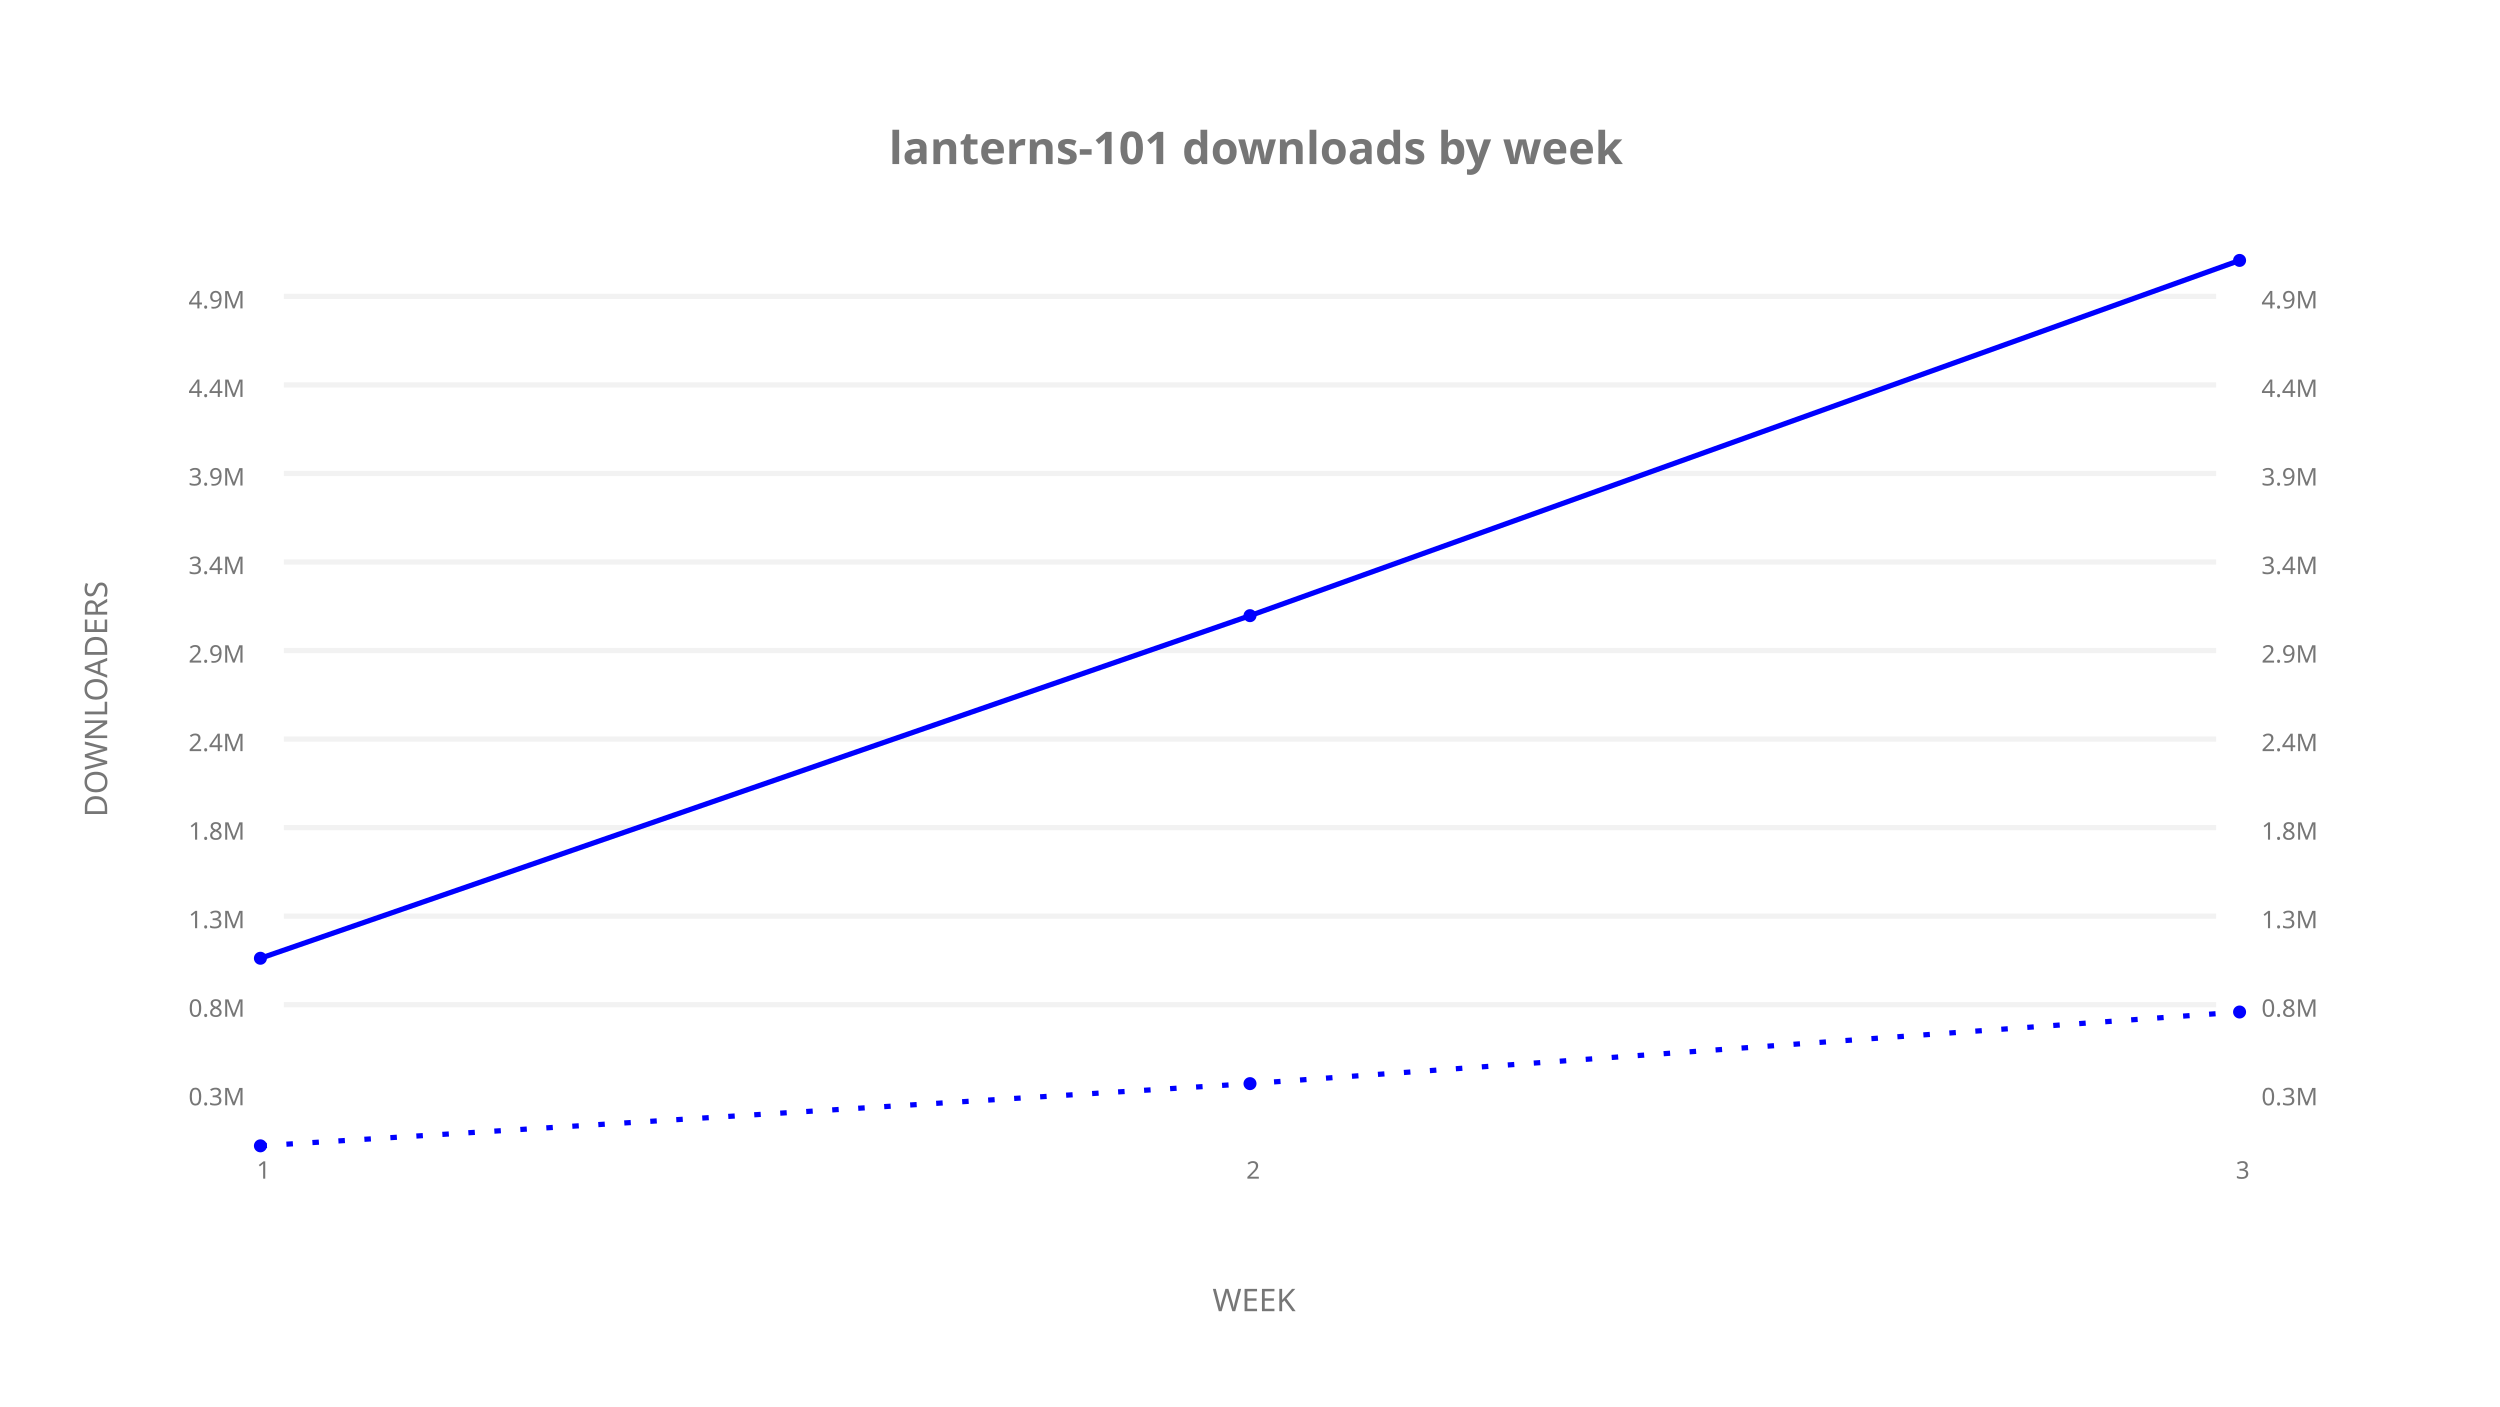
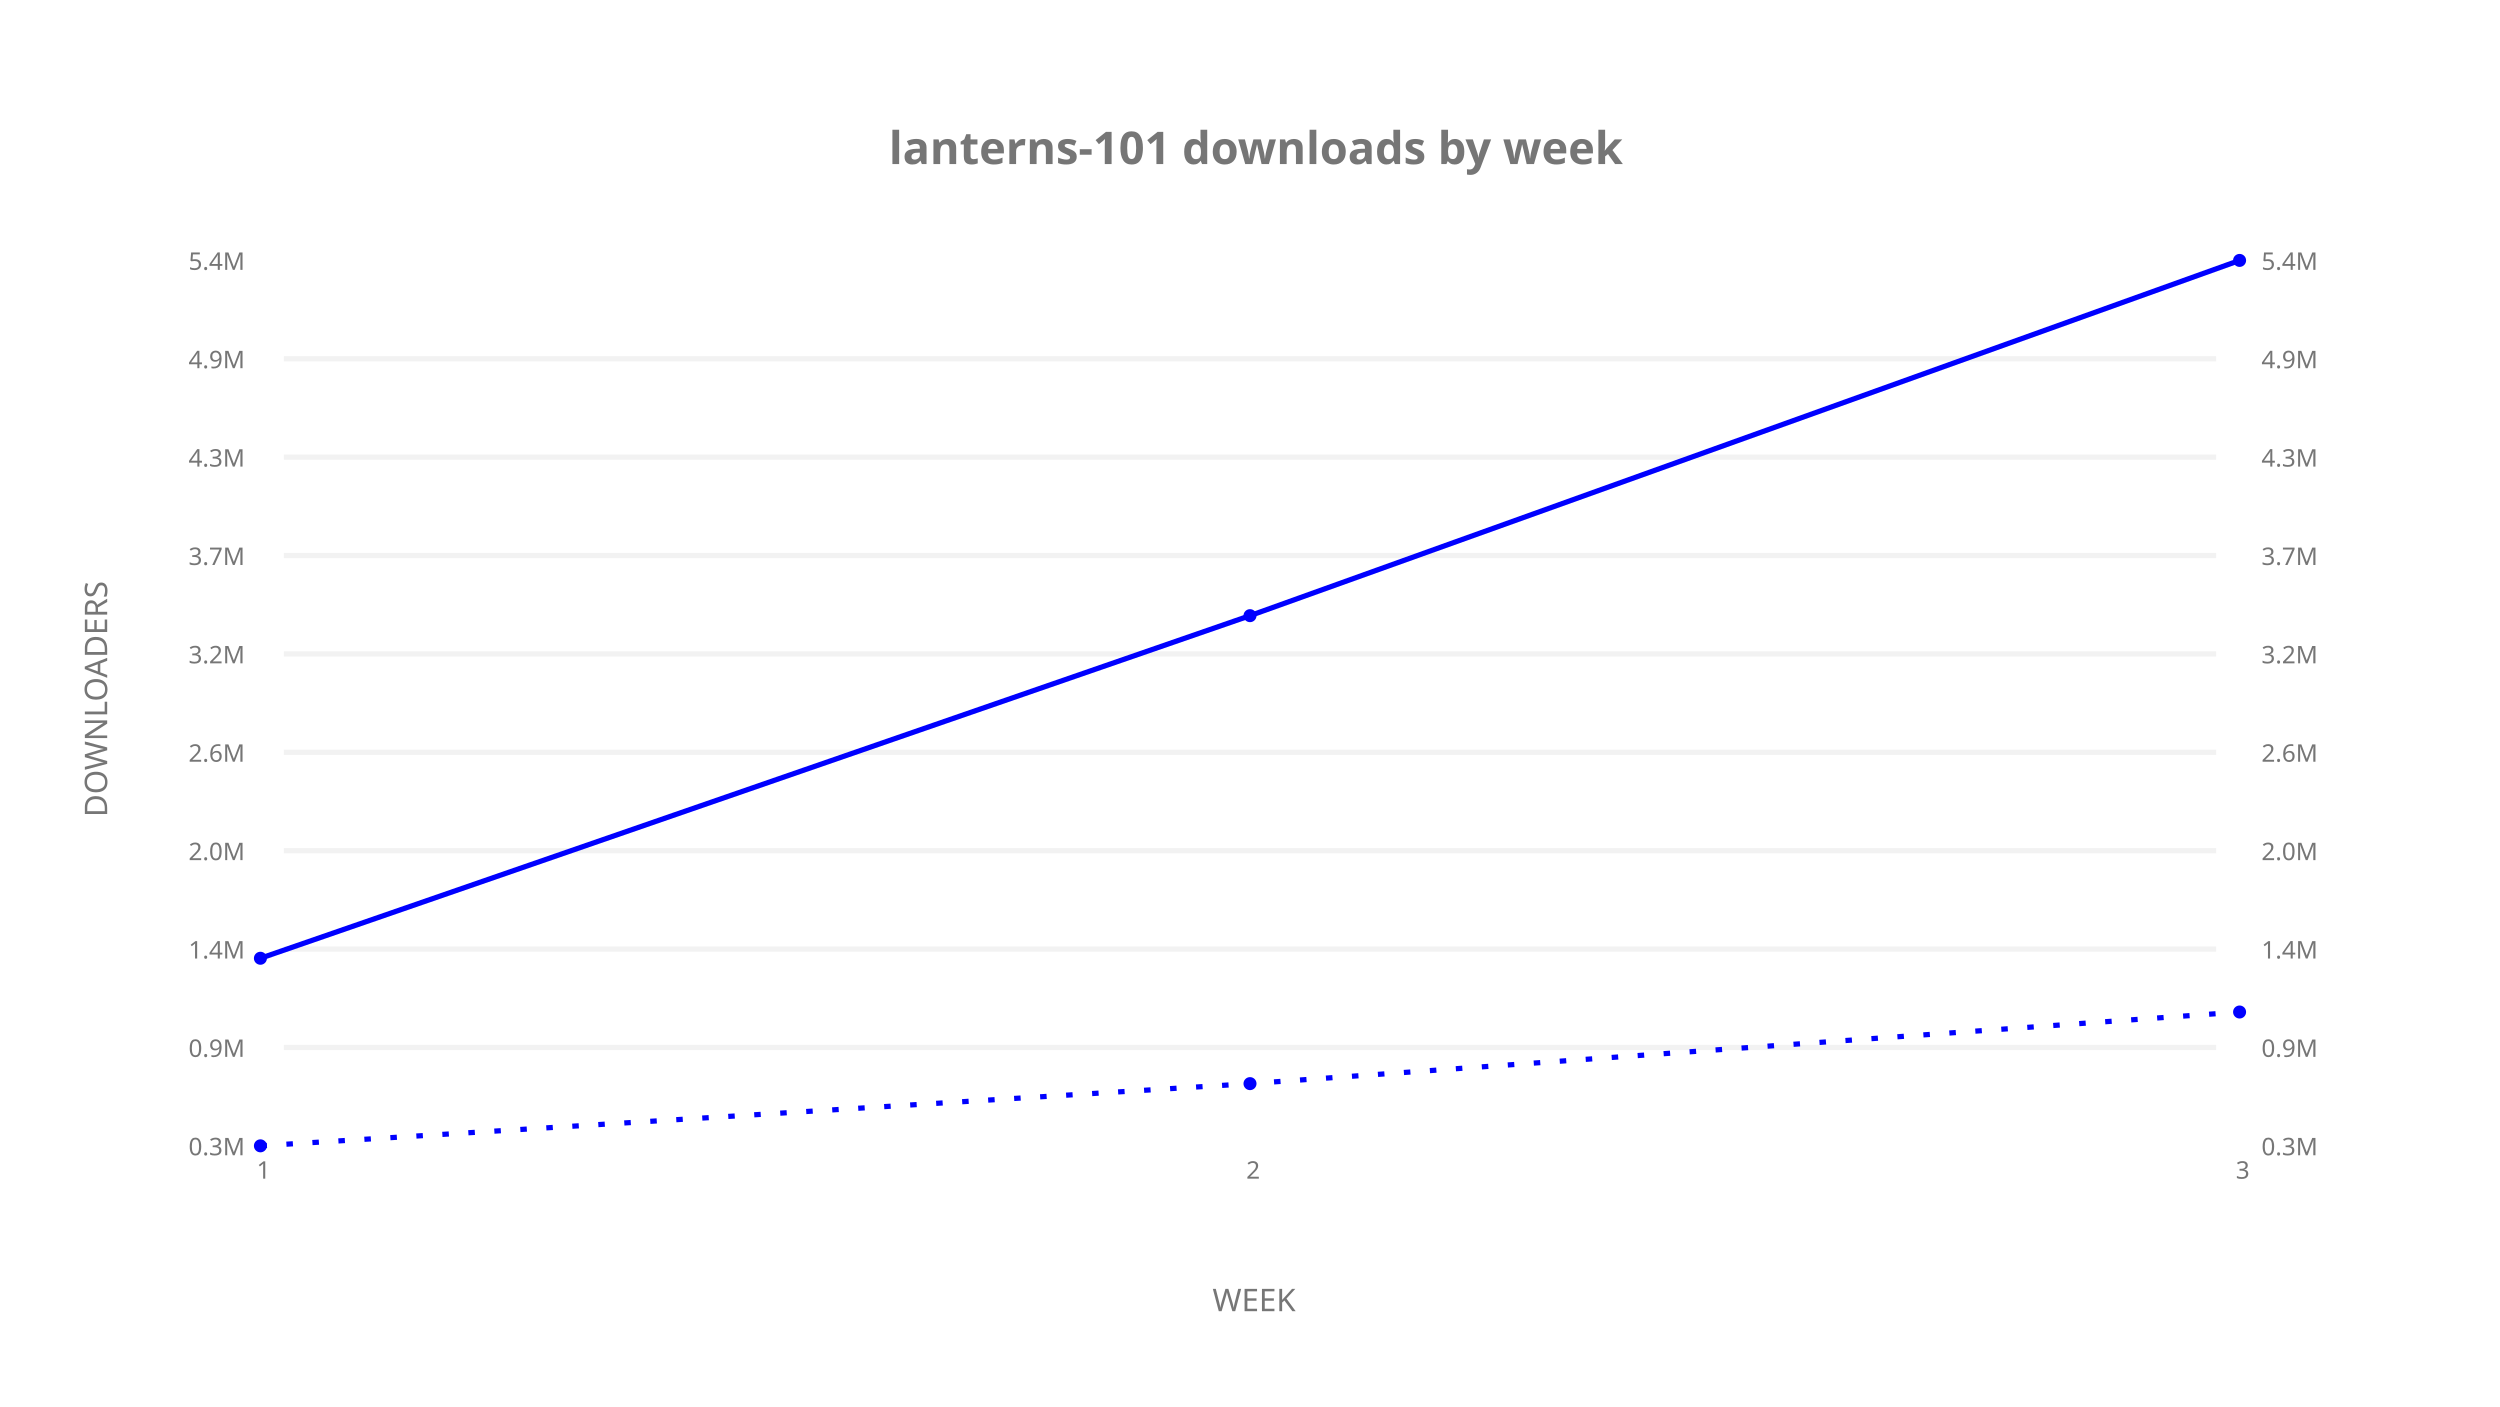
<svg xmlns="http://www.w3.org/2000/svg" xml:space="preserve" id="lanterns-101-downloads-by-week-lanterns-101-week" x="0px" y="0px" width="1920px" height="1080px" viewBox="0 0 1920 1080" enable-background="new 0 0 1920 1080" role="img">
  <g id="annotations">
    <text x="960" y="126" font-family="Atkinson Hyperlegible" font-size="26pt" text-anchor="middle" text-align="center" font-weight="600" font-style="normal" style="fill:rgb(118,118,118); fill-opacity:1; stroke:rgb(118,118,118); stroke-opacity:0; stroke-width:0.5"> lanterns-101 downloads by week</text>
    <g id="axes-lines">
      <text x="960" y="1007" font-family="Atkinson Hyperlegible" font-size="18pt" text-anchor="middle" text-align="center" font-weight="500" font-style="normal" style="fill:rgb(118,118,118); fill-opacity:1; stroke:rgb(118,118,118); stroke-opacity:0; stroke-width:0.5"> WEEK</text>
      <text x="73" y="540" font-family="Atkinson Hyperlegible" font-size="18pt" text-anchor="middle" text-align="center" dominant-baseline="central" font-weight="500" font-style="normal" style="fill:rgb(118,118,118); fill-opacity:1; stroke:rgb(118,118,118); stroke-opacity:0; stroke-width:0.5" transform="rotate(-90,73,540)"> DOWNLOADERS</text>
    </g>
    <g id="tic-y-label-lines">
-       <line x1="218" y1="771.625" x2="1702" y2="771.625" style="fill:rgb(0,0,255); fill-opacity:0; stroke:rgb(242,242,242); stroke-opacity:1; stroke-width:4" />
-       <line x1="218" y1="703.625" x2="1702" y2="703.625" style="fill:rgb(0,0,255); fill-opacity:0; stroke:rgb(242,242,242); stroke-opacity:1; stroke-width:4" />
-       <line x1="218" y1="635.625" x2="1702" y2="635.625" style="fill:rgb(0,0,255); fill-opacity:0; stroke:rgb(242,242,242); stroke-opacity:1; stroke-width:4" />
-       <line x1="218" y1="567.625" x2="1702" y2="567.625" style="fill:rgb(0,0,255); fill-opacity:0; stroke:rgb(242,242,242); stroke-opacity:1; stroke-width:4" />
-       <line x1="218" y1="499.625" x2="1702" y2="499.625" style="fill:rgb(0,0,255); fill-opacity:0; stroke:rgb(242,242,242); stroke-opacity:1; stroke-width:4" />
-       <line x1="218" y1="431.625" x2="1702" y2="431.625" style="fill:rgb(0,0,255); fill-opacity:0; stroke:rgb(242,242,242); stroke-opacity:1; stroke-width:4" />
-       <line x1="218" y1="363.625" x2="1702" y2="363.625" style="fill:rgb(0,0,255); fill-opacity:0; stroke:rgb(242,242,242); stroke-opacity:1; stroke-width:4" />
-       <line x1="218" y1="295.625" x2="1702" y2="295.625" style="fill:rgb(0,0,255); fill-opacity:0; stroke:rgb(242,242,242); stroke-opacity:1; stroke-width:4" />
-       <line x1="218" y1="227.625" x2="1702" y2="227.625" style="fill:rgb(0,0,255); fill-opacity:0; stroke:rgb(242,242,242); stroke-opacity:1; stroke-width:4" />
+       <line x1="218" y1="804.444" x2="1702" y2="804.444" style="fill:rgb(0,0,255); fill-opacity:0; stroke:rgb(242,242,242); stroke-opacity:1; stroke-width:4" />
+       <line x1="218" y1="728.889" x2="1702" y2="728.889" style="fill:rgb(0,0,255); fill-opacity:0; stroke:rgb(242,242,242); stroke-opacity:1; stroke-width:4" />
+       <line x1="218" y1="653.333" x2="1702" y2="653.333" style="fill:rgb(0,0,255); fill-opacity:0; stroke:rgb(242,242,242); stroke-opacity:1; stroke-width:4" />
+       <line x1="218" y1="577.778" x2="1702" y2="577.778" style="fill:rgb(0,0,255); fill-opacity:0; stroke:rgb(242,242,242); stroke-opacity:1; stroke-width:4" />
+       <line x1="218" y1="502.222" x2="1702" y2="502.222" style="fill:rgb(0,0,255); fill-opacity:0; stroke:rgb(242,242,242); stroke-opacity:1; stroke-width:4" />
+       <line x1="218" y1="426.667" x2="1702" y2="426.667" style="fill:rgb(0,0,255); fill-opacity:0; stroke:rgb(242,242,242); stroke-opacity:1; stroke-width:4" />
+       <line x1="218" y1="351.111" x2="1702" y2="351.111" style="fill:rgb(0,0,255); fill-opacity:0; stroke:rgb(242,242,242); stroke-opacity:1; stroke-width:4" />
+       <line x1="218" y1="275.556" x2="1702" y2="275.556" style="fill:rgb(0,0,255); fill-opacity:0; stroke:rgb(242,242,242); stroke-opacity:1; stroke-width:4" />
    </g>
    <g id="tic-x-labels">
      <text x="200" y="898" font-family="Atkinson Hyperlegible" font-size="14pt" text-anchor="middle" text-align="center" dominant-baseline="central" font-weight="400" font-style="normal" style="fill:rgb(118,118,118); fill-opacity:1; stroke:rgb(118,118,118); stroke-opacity:0; stroke-width:0.5"> 1</text>
      <text x="960" y="898" font-family="Atkinson Hyperlegible" font-size="14pt" text-anchor="middle" text-align="center" dominant-baseline="central" font-weight="400" font-style="normal" style="fill:rgb(118,118,118); fill-opacity:1; stroke:rgb(118,118,118); stroke-opacity:0; stroke-width:0.5"> 2</text>
      <text x="1720" y="898" font-family="Atkinson Hyperlegible" font-size="14pt" text-anchor="middle" text-align="center" dominant-baseline="central" font-weight="400" font-style="normal" style="fill:rgb(118,118,118); fill-opacity:1; stroke:rgb(118,118,118); stroke-opacity:0; stroke-width:0.5"> 3</text>
    </g>
    <g id="tic-y-labels">
-       <text x="164" y="841.625" font-family="Atkinson Hyperlegible" font-size="14pt" text-anchor="middle" text-align="center" dominant-baseline="central" font-weight="400" font-style="normal" style="fill:rgb(118,118,118); fill-opacity:1; stroke:rgb(118,118,118); stroke-opacity:0; stroke-width:0.5"> 0.3M</text>
-       <text x="1756" y="841.625" font-family="Atkinson Hyperlegible" font-size="14pt" text-anchor="middle" text-align="center" dominant-baseline="central" font-weight="400" font-style="normal" style="fill:rgb(118,118,118); fill-opacity:1; stroke:rgb(118,118,118); stroke-opacity:0; stroke-width:0.5"> 0.3M</text>
-       <text x="164" y="773.625" font-family="Atkinson Hyperlegible" font-size="14pt" text-anchor="middle" text-align="center" dominant-baseline="central" font-weight="400" font-style="normal" style="fill:rgb(118,118,118); fill-opacity:1; stroke:rgb(118,118,118); stroke-opacity:0; stroke-width:0.5"> 0.8M</text>
-       <text x="1756" y="773.625" font-family="Atkinson Hyperlegible" font-size="14pt" text-anchor="middle" text-align="center" dominant-baseline="central" font-weight="400" font-style="normal" style="fill:rgb(118,118,118); fill-opacity:1; stroke:rgb(118,118,118); stroke-opacity:0; stroke-width:0.5"> 0.8M</text>
-       <text x="164" y="705.625" font-family="Atkinson Hyperlegible" font-size="14pt" text-anchor="middle" text-align="center" dominant-baseline="central" font-weight="400" font-style="normal" style="fill:rgb(118,118,118); fill-opacity:1; stroke:rgb(118,118,118); stroke-opacity:0; stroke-width:0.5"> 1.3M</text>
-       <text x="1756" y="705.625" font-family="Atkinson Hyperlegible" font-size="14pt" text-anchor="middle" text-align="center" dominant-baseline="central" font-weight="400" font-style="normal" style="fill:rgb(118,118,118); fill-opacity:1; stroke:rgb(118,118,118); stroke-opacity:0; stroke-width:0.5"> 1.3M</text>
-       <text x="164" y="637.625" font-family="Atkinson Hyperlegible" font-size="14pt" text-anchor="middle" text-align="center" dominant-baseline="central" font-weight="400" font-style="normal" style="fill:rgb(118,118,118); fill-opacity:1; stroke:rgb(118,118,118); stroke-opacity:0; stroke-width:0.5"> 1.8M</text>
-       <text x="1756" y="637.625" font-family="Atkinson Hyperlegible" font-size="14pt" text-anchor="middle" text-align="center" dominant-baseline="central" font-weight="400" font-style="normal" style="fill:rgb(118,118,118); fill-opacity:1; stroke:rgb(118,118,118); stroke-opacity:0; stroke-width:0.5"> 1.8M</text>
-       <text x="164" y="569.625" font-family="Atkinson Hyperlegible" font-size="14pt" text-anchor="middle" text-align="center" dominant-baseline="central" font-weight="400" font-style="normal" style="fill:rgb(118,118,118); fill-opacity:1; stroke:rgb(118,118,118); stroke-opacity:0; stroke-width:0.5"> 2.4M</text>
-       <text x="1756" y="569.625" font-family="Atkinson Hyperlegible" font-size="14pt" text-anchor="middle" text-align="center" dominant-baseline="central" font-weight="400" font-style="normal" style="fill:rgb(118,118,118); fill-opacity:1; stroke:rgb(118,118,118); stroke-opacity:0; stroke-width:0.5"> 2.4M</text>
-       <text x="164" y="501.625" font-family="Atkinson Hyperlegible" font-size="14pt" text-anchor="middle" text-align="center" dominant-baseline="central" font-weight="400" font-style="normal" style="fill:rgb(118,118,118); fill-opacity:1; stroke:rgb(118,118,118); stroke-opacity:0; stroke-width:0.5"> 2.9M</text>
-       <text x="1756" y="501.625" font-family="Atkinson Hyperlegible" font-size="14pt" text-anchor="middle" text-align="center" dominant-baseline="central" font-weight="400" font-style="normal" style="fill:rgb(118,118,118); fill-opacity:1; stroke:rgb(118,118,118); stroke-opacity:0; stroke-width:0.5"> 2.9M</text>
-       <text x="164" y="433.625" font-family="Atkinson Hyperlegible" font-size="14pt" text-anchor="middle" text-align="center" dominant-baseline="central" font-weight="400" font-style="normal" style="fill:rgb(118,118,118); fill-opacity:1; stroke:rgb(118,118,118); stroke-opacity:0; stroke-width:0.5"> 3.4M</text>
-       <text x="1756" y="433.625" font-family="Atkinson Hyperlegible" font-size="14pt" text-anchor="middle" text-align="center" dominant-baseline="central" font-weight="400" font-style="normal" style="fill:rgb(118,118,118); fill-opacity:1; stroke:rgb(118,118,118); stroke-opacity:0; stroke-width:0.5"> 3.4M</text>
-       <text x="164" y="365.625" font-family="Atkinson Hyperlegible" font-size="14pt" text-anchor="middle" text-align="center" dominant-baseline="central" font-weight="400" font-style="normal" style="fill:rgb(118,118,118); fill-opacity:1; stroke:rgb(118,118,118); stroke-opacity:0; stroke-width:0.5"> 3.9M</text>
-       <text x="1756" y="365.625" font-family="Atkinson Hyperlegible" font-size="14pt" text-anchor="middle" text-align="center" dominant-baseline="central" font-weight="400" font-style="normal" style="fill:rgb(118,118,118); fill-opacity:1; stroke:rgb(118,118,118); stroke-opacity:0; stroke-width:0.5"> 3.9M</text>
-       <text x="164" y="297.625" font-family="Atkinson Hyperlegible" font-size="14pt" text-anchor="middle" text-align="center" dominant-baseline="central" font-weight="400" font-style="normal" style="fill:rgb(118,118,118); fill-opacity:1; stroke:rgb(118,118,118); stroke-opacity:0; stroke-width:0.5"> 4.4M</text>
-       <text x="1756" y="297.625" font-family="Atkinson Hyperlegible" font-size="14pt" text-anchor="middle" text-align="center" dominant-baseline="central" font-weight="400" font-style="normal" style="fill:rgb(118,118,118); fill-opacity:1; stroke:rgb(118,118,118); stroke-opacity:0; stroke-width:0.5"> 4.4M</text>
-       <text x="164" y="229.625" font-family="Atkinson Hyperlegible" font-size="14pt" text-anchor="middle" text-align="center" dominant-baseline="central" font-weight="400" font-style="normal" style="fill:rgb(118,118,118); fill-opacity:1; stroke:rgb(118,118,118); stroke-opacity:0; stroke-width:0.5"> 4.9M</text>
-       <text x="1756" y="229.625" font-family="Atkinson Hyperlegible" font-size="14pt" text-anchor="middle" text-align="center" dominant-baseline="central" font-weight="400" font-style="normal" style="fill:rgb(118,118,118); fill-opacity:1; stroke:rgb(118,118,118); stroke-opacity:0; stroke-width:0.5"> 4.9M</text>
+       <text x="164" y="880" font-family="Atkinson Hyperlegible" font-size="14pt" text-anchor="middle" text-align="center" dominant-baseline="central" font-weight="400" font-style="normal" style="fill:rgb(118,118,118); fill-opacity:1; stroke:rgb(118,118,118); stroke-opacity:0; stroke-width:0.5"> 0.3M</text>
+       <text x="1756" y="880" font-family="Atkinson Hyperlegible" font-size="14pt" text-anchor="middle" text-align="center" dominant-baseline="central" font-weight="400" font-style="normal" style="fill:rgb(118,118,118); fill-opacity:1; stroke:rgb(118,118,118); stroke-opacity:0; stroke-width:0.5"> 0.3M</text>
+       <text x="164" y="804.444" font-family="Atkinson Hyperlegible" font-size="14pt" text-anchor="middle" text-align="center" dominant-baseline="central" font-weight="400" font-style="normal" style="fill:rgb(118,118,118); fill-opacity:1; stroke:rgb(118,118,118); stroke-opacity:0; stroke-width:0.5"> 0.9M</text>
+       <text x="1756" y="804.444" font-family="Atkinson Hyperlegible" font-size="14pt" text-anchor="middle" text-align="center" dominant-baseline="central" font-weight="400" font-style="normal" style="fill:rgb(118,118,118); fill-opacity:1; stroke:rgb(118,118,118); stroke-opacity:0; stroke-width:0.5"> 0.9M</text>
+       <text x="164" y="728.889" font-family="Atkinson Hyperlegible" font-size="14pt" text-anchor="middle" text-align="center" dominant-baseline="central" font-weight="400" font-style="normal" style="fill:rgb(118,118,118); fill-opacity:1; stroke:rgb(118,118,118); stroke-opacity:0; stroke-width:0.5"> 1.4M</text>
+       <text x="1756" y="728.889" font-family="Atkinson Hyperlegible" font-size="14pt" text-anchor="middle" text-align="center" dominant-baseline="central" font-weight="400" font-style="normal" style="fill:rgb(118,118,118); fill-opacity:1; stroke:rgb(118,118,118); stroke-opacity:0; stroke-width:0.5"> 1.4M</text>
+       <text x="164" y="653.333" font-family="Atkinson Hyperlegible" font-size="14pt" text-anchor="middle" text-align="center" dominant-baseline="central" font-weight="400" font-style="normal" style="fill:rgb(118,118,118); fill-opacity:1; stroke:rgb(118,118,118); stroke-opacity:0; stroke-width:0.5"> 2.0M</text>
+       <text x="1756" y="653.333" font-family="Atkinson Hyperlegible" font-size="14pt" text-anchor="middle" text-align="center" dominant-baseline="central" font-weight="400" font-style="normal" style="fill:rgb(118,118,118); fill-opacity:1; stroke:rgb(118,118,118); stroke-opacity:0; stroke-width:0.5"> 2.0M</text>
+       <text x="164" y="577.778" font-family="Atkinson Hyperlegible" font-size="14pt" text-anchor="middle" text-align="center" dominant-baseline="central" font-weight="400" font-style="normal" style="fill:rgb(118,118,118); fill-opacity:1; stroke:rgb(118,118,118); stroke-opacity:0; stroke-width:0.5"> 2.6M</text>
+       <text x="1756" y="577.778" font-family="Atkinson Hyperlegible" font-size="14pt" text-anchor="middle" text-align="center" dominant-baseline="central" font-weight="400" font-style="normal" style="fill:rgb(118,118,118); fill-opacity:1; stroke:rgb(118,118,118); stroke-opacity:0; stroke-width:0.5"> 2.6M</text>
+       <text x="164" y="502.222" font-family="Atkinson Hyperlegible" font-size="14pt" text-anchor="middle" text-align="center" dominant-baseline="central" font-weight="400" font-style="normal" style="fill:rgb(118,118,118); fill-opacity:1; stroke:rgb(118,118,118); stroke-opacity:0; stroke-width:0.5"> 3.2M</text>
+       <text x="1756" y="502.222" font-family="Atkinson Hyperlegible" font-size="14pt" text-anchor="middle" text-align="center" dominant-baseline="central" font-weight="400" font-style="normal" style="fill:rgb(118,118,118); fill-opacity:1; stroke:rgb(118,118,118); stroke-opacity:0; stroke-width:0.5"> 3.2M</text>
+       <text x="164" y="426.667" font-family="Atkinson Hyperlegible" font-size="14pt" text-anchor="middle" text-align="center" dominant-baseline="central" font-weight="400" font-style="normal" style="fill:rgb(118,118,118); fill-opacity:1; stroke:rgb(118,118,118); stroke-opacity:0; stroke-width:0.5"> 3.7M</text>
+       <text x="1756" y="426.667" font-family="Atkinson Hyperlegible" font-size="14pt" text-anchor="middle" text-align="center" dominant-baseline="central" font-weight="400" font-style="normal" style="fill:rgb(118,118,118); fill-opacity:1; stroke:rgb(118,118,118); stroke-opacity:0; stroke-width:0.5"> 3.7M</text>
+       <text x="164" y="351.111" font-family="Atkinson Hyperlegible" font-size="14pt" text-anchor="middle" text-align="center" dominant-baseline="central" font-weight="400" font-style="normal" style="fill:rgb(118,118,118); fill-opacity:1; stroke:rgb(118,118,118); stroke-opacity:0; stroke-width:0.5"> 4.3M</text>
+       <text x="1756" y="351.111" font-family="Atkinson Hyperlegible" font-size="14pt" text-anchor="middle" text-align="center" dominant-baseline="central" font-weight="400" font-style="normal" style="fill:rgb(118,118,118); fill-opacity:1; stroke:rgb(118,118,118); stroke-opacity:0; stroke-width:0.5"> 4.3M</text>
+       <text x="164" y="275.556" font-family="Atkinson Hyperlegible" font-size="14pt" text-anchor="middle" text-align="center" dominant-baseline="central" font-weight="400" font-style="normal" style="fill:rgb(118,118,118); fill-opacity:1; stroke:rgb(118,118,118); stroke-opacity:0; stroke-width:0.5"> 4.9M</text>
+       <text x="1756" y="275.556" font-family="Atkinson Hyperlegible" font-size="14pt" text-anchor="middle" text-align="center" dominant-baseline="central" font-weight="400" font-style="normal" style="fill:rgb(118,118,118); fill-opacity:1; stroke:rgb(118,118,118); stroke-opacity:0; stroke-width:0.5"> 4.9M</text>
+       <text x="164" y="200" font-family="Atkinson Hyperlegible" font-size="14pt" text-anchor="middle" text-align="center" dominant-baseline="central" font-weight="400" font-style="normal" style="fill:rgb(118,118,118); fill-opacity:1; stroke:rgb(118,118,118); stroke-opacity:0; stroke-width:0.5"> 5.4M</text>
+       <text x="1756" y="200" font-family="Atkinson Hyperlegible" font-size="14pt" text-anchor="middle" text-align="center" dominant-baseline="central" font-weight="400" font-style="normal" style="fill:rgb(118,118,118); fill-opacity:1; stroke:rgb(118,118,118); stroke-opacity:0; stroke-width:0.5"> 5.4M</text>
    </g>
  </g>
  <g id="polyline-lanterns-101 downloads by week">
    <polyline points="200,735.945 960,472.827 1720,200 " style="fill:rgb(0,0,255); fill-opacity:0; stroke:rgb(0,0,255); stroke-opacity:1; stroke-width:4" />
  </g>
  <g id="markers-lanterns-101 downloads by week">
    <circle cx="200" cy="735.945" r="5" style="fill:rgb(0,0,255); fill-opacity:1; stroke:rgb(0,0,255); stroke-opacity:0; stroke-width:4">
</circle>
    <circle cx="960" cy="472.827" r="5" style="fill:rgb(0,0,255); fill-opacity:1; stroke:rgb(0,0,255); stroke-opacity:0; stroke-width:4">
</circle>
    <circle cx="1720" cy="200" r="5" style="fill:rgb(0,0,255); fill-opacity:1; stroke:rgb(0,0,255); stroke-opacity:0; stroke-width:4">
</circle>
  </g>
  <g id="polyline-lanterns-101 downloads by week uploaders">
    <polyline points="200,880 960,832.226 1720,777.225 " stroke-dasharray="5 15" style="fill:rgb(0,0,255); fill-opacity:0; stroke:rgb(0,0,255); stroke-opacity:1; stroke-width:4" />
  </g>
  <g id="markers-lanterns-101 downloads by week uploaders">
    <circle cx="200" cy="880" r="5" style="fill:rgb(0,0,255); fill-opacity:1; stroke:rgb(0,0,255); stroke-opacity:0; stroke-width:4">
</circle>
    <circle cx="960" cy="832.226" r="5" style="fill:rgb(0,0,255); fill-opacity:1; stroke:rgb(0,0,255); stroke-opacity:0; stroke-width:4">
</circle>
    <circle cx="1720" cy="777.225" r="5" style="fill:rgb(0,0,255); fill-opacity:1; stroke:rgb(0,0,255); stroke-opacity:0; stroke-width:4">
</circle>
  </g>
</svg>
